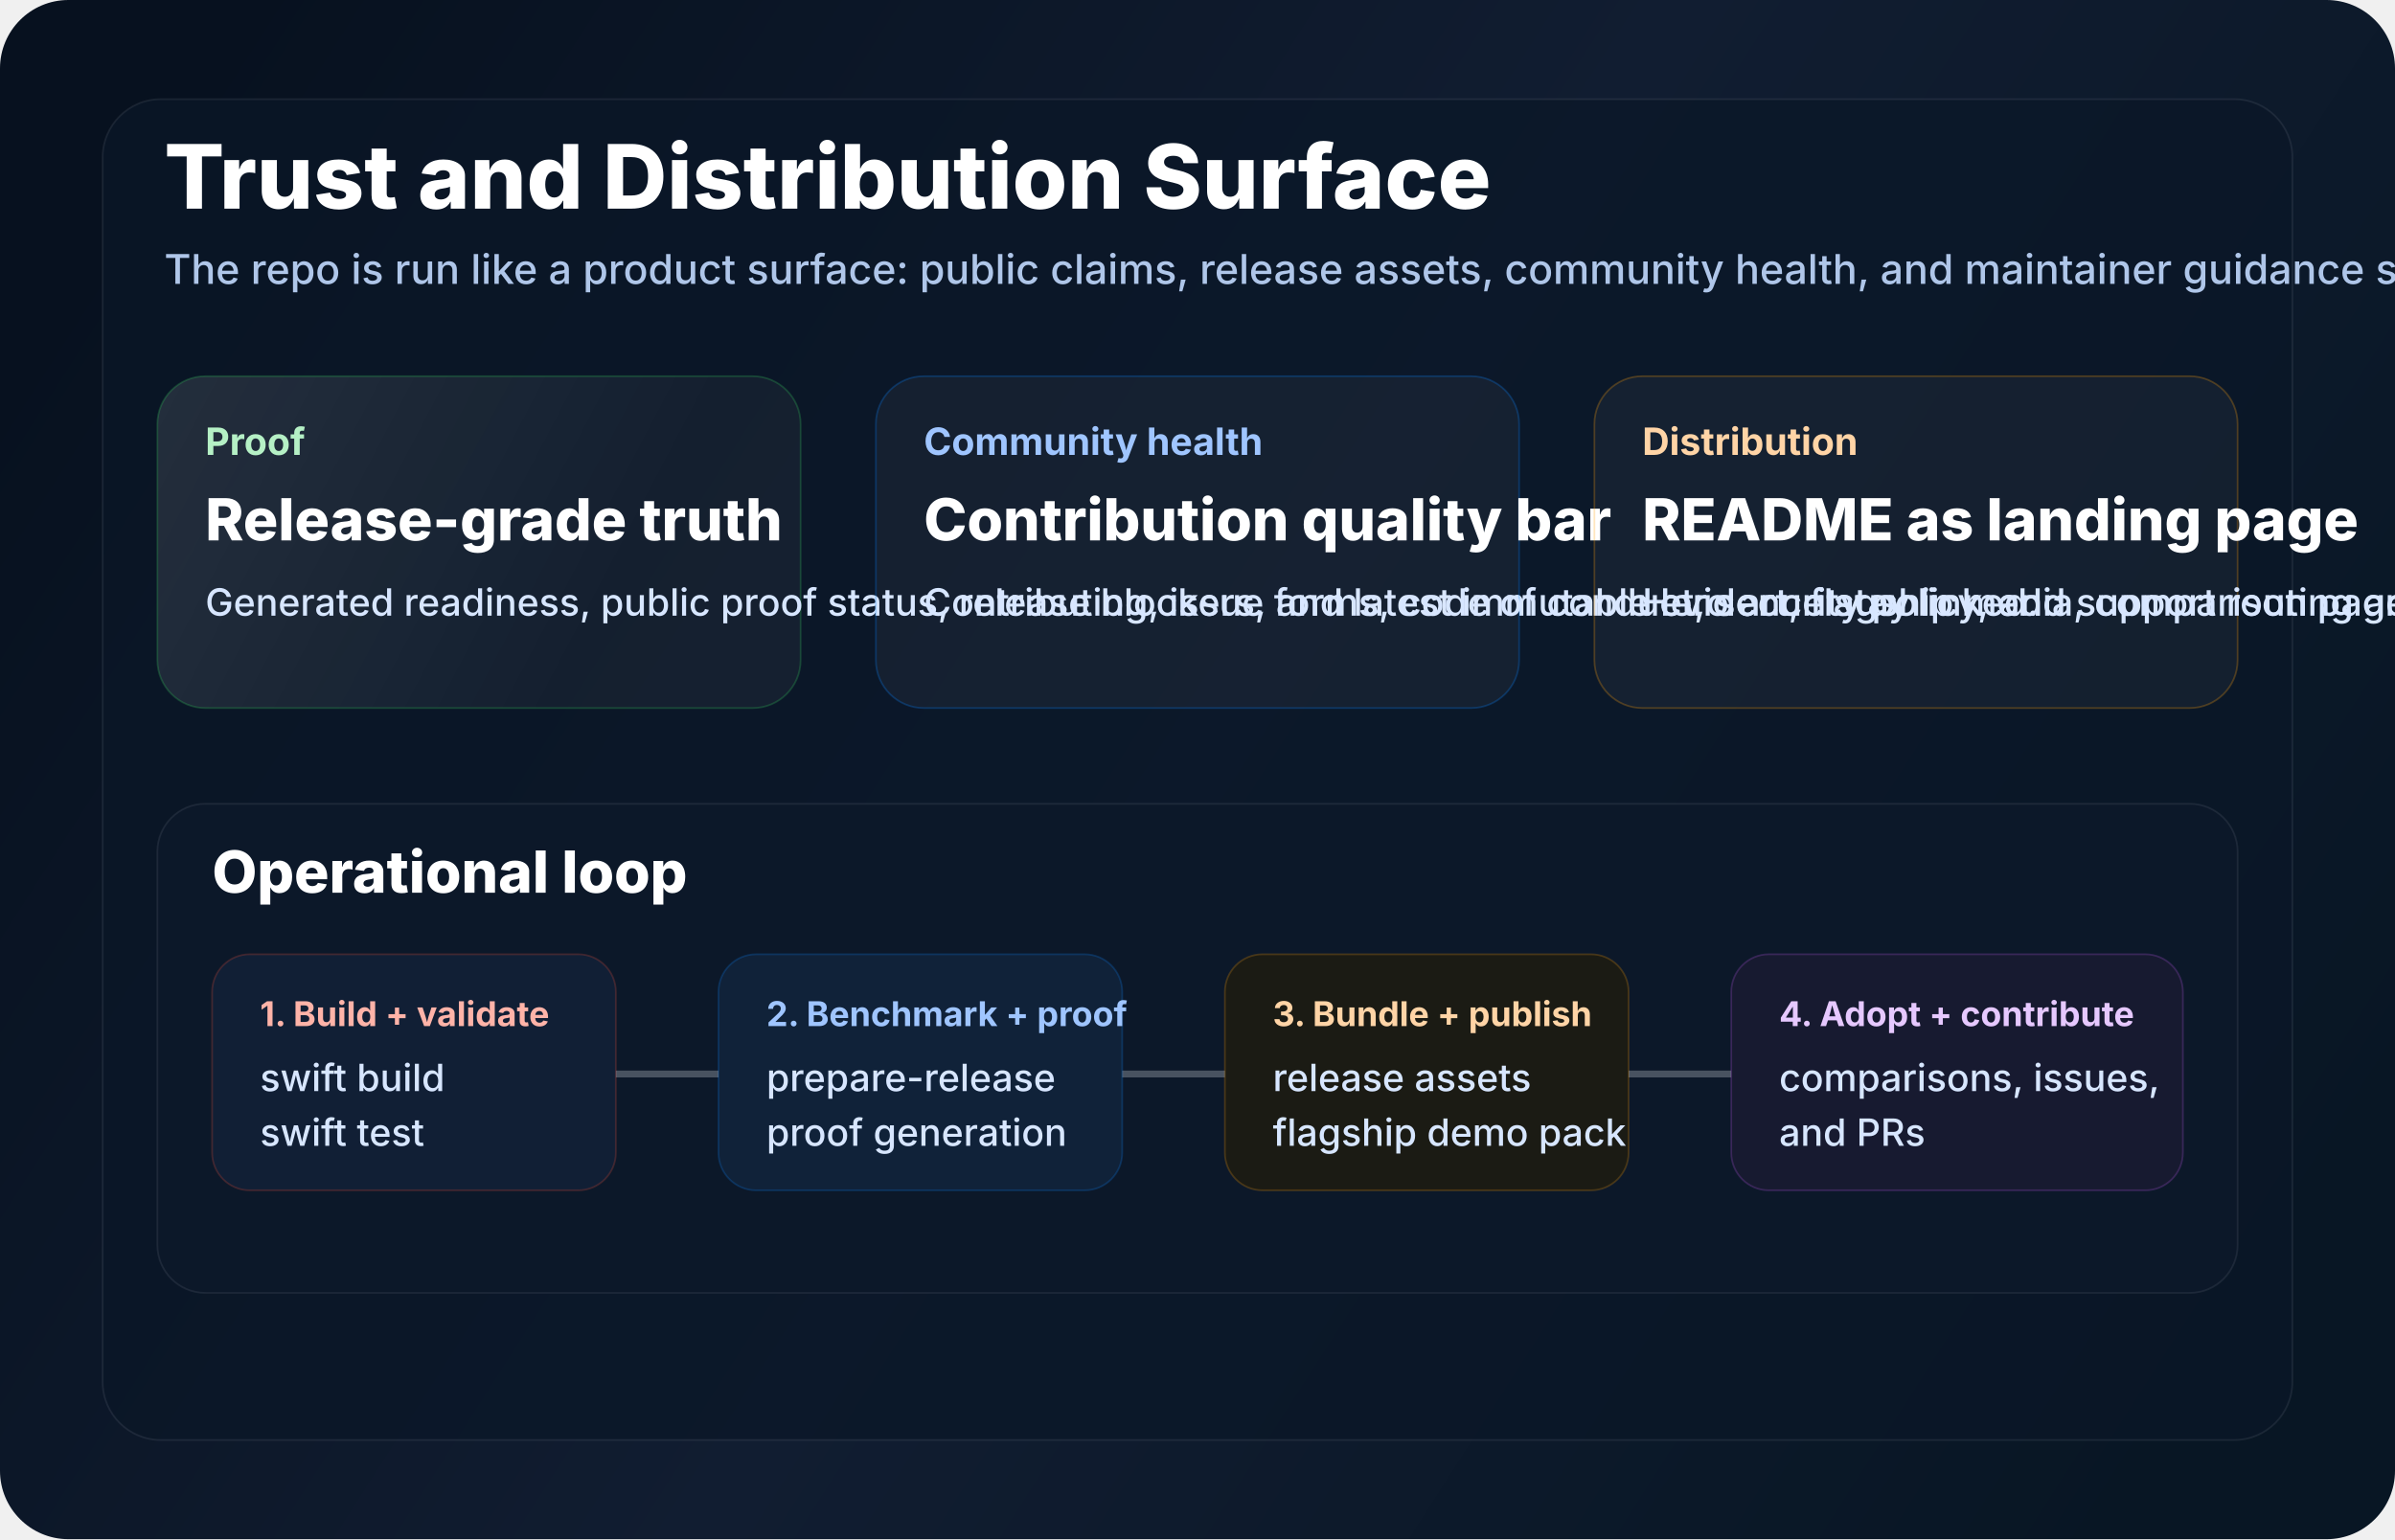
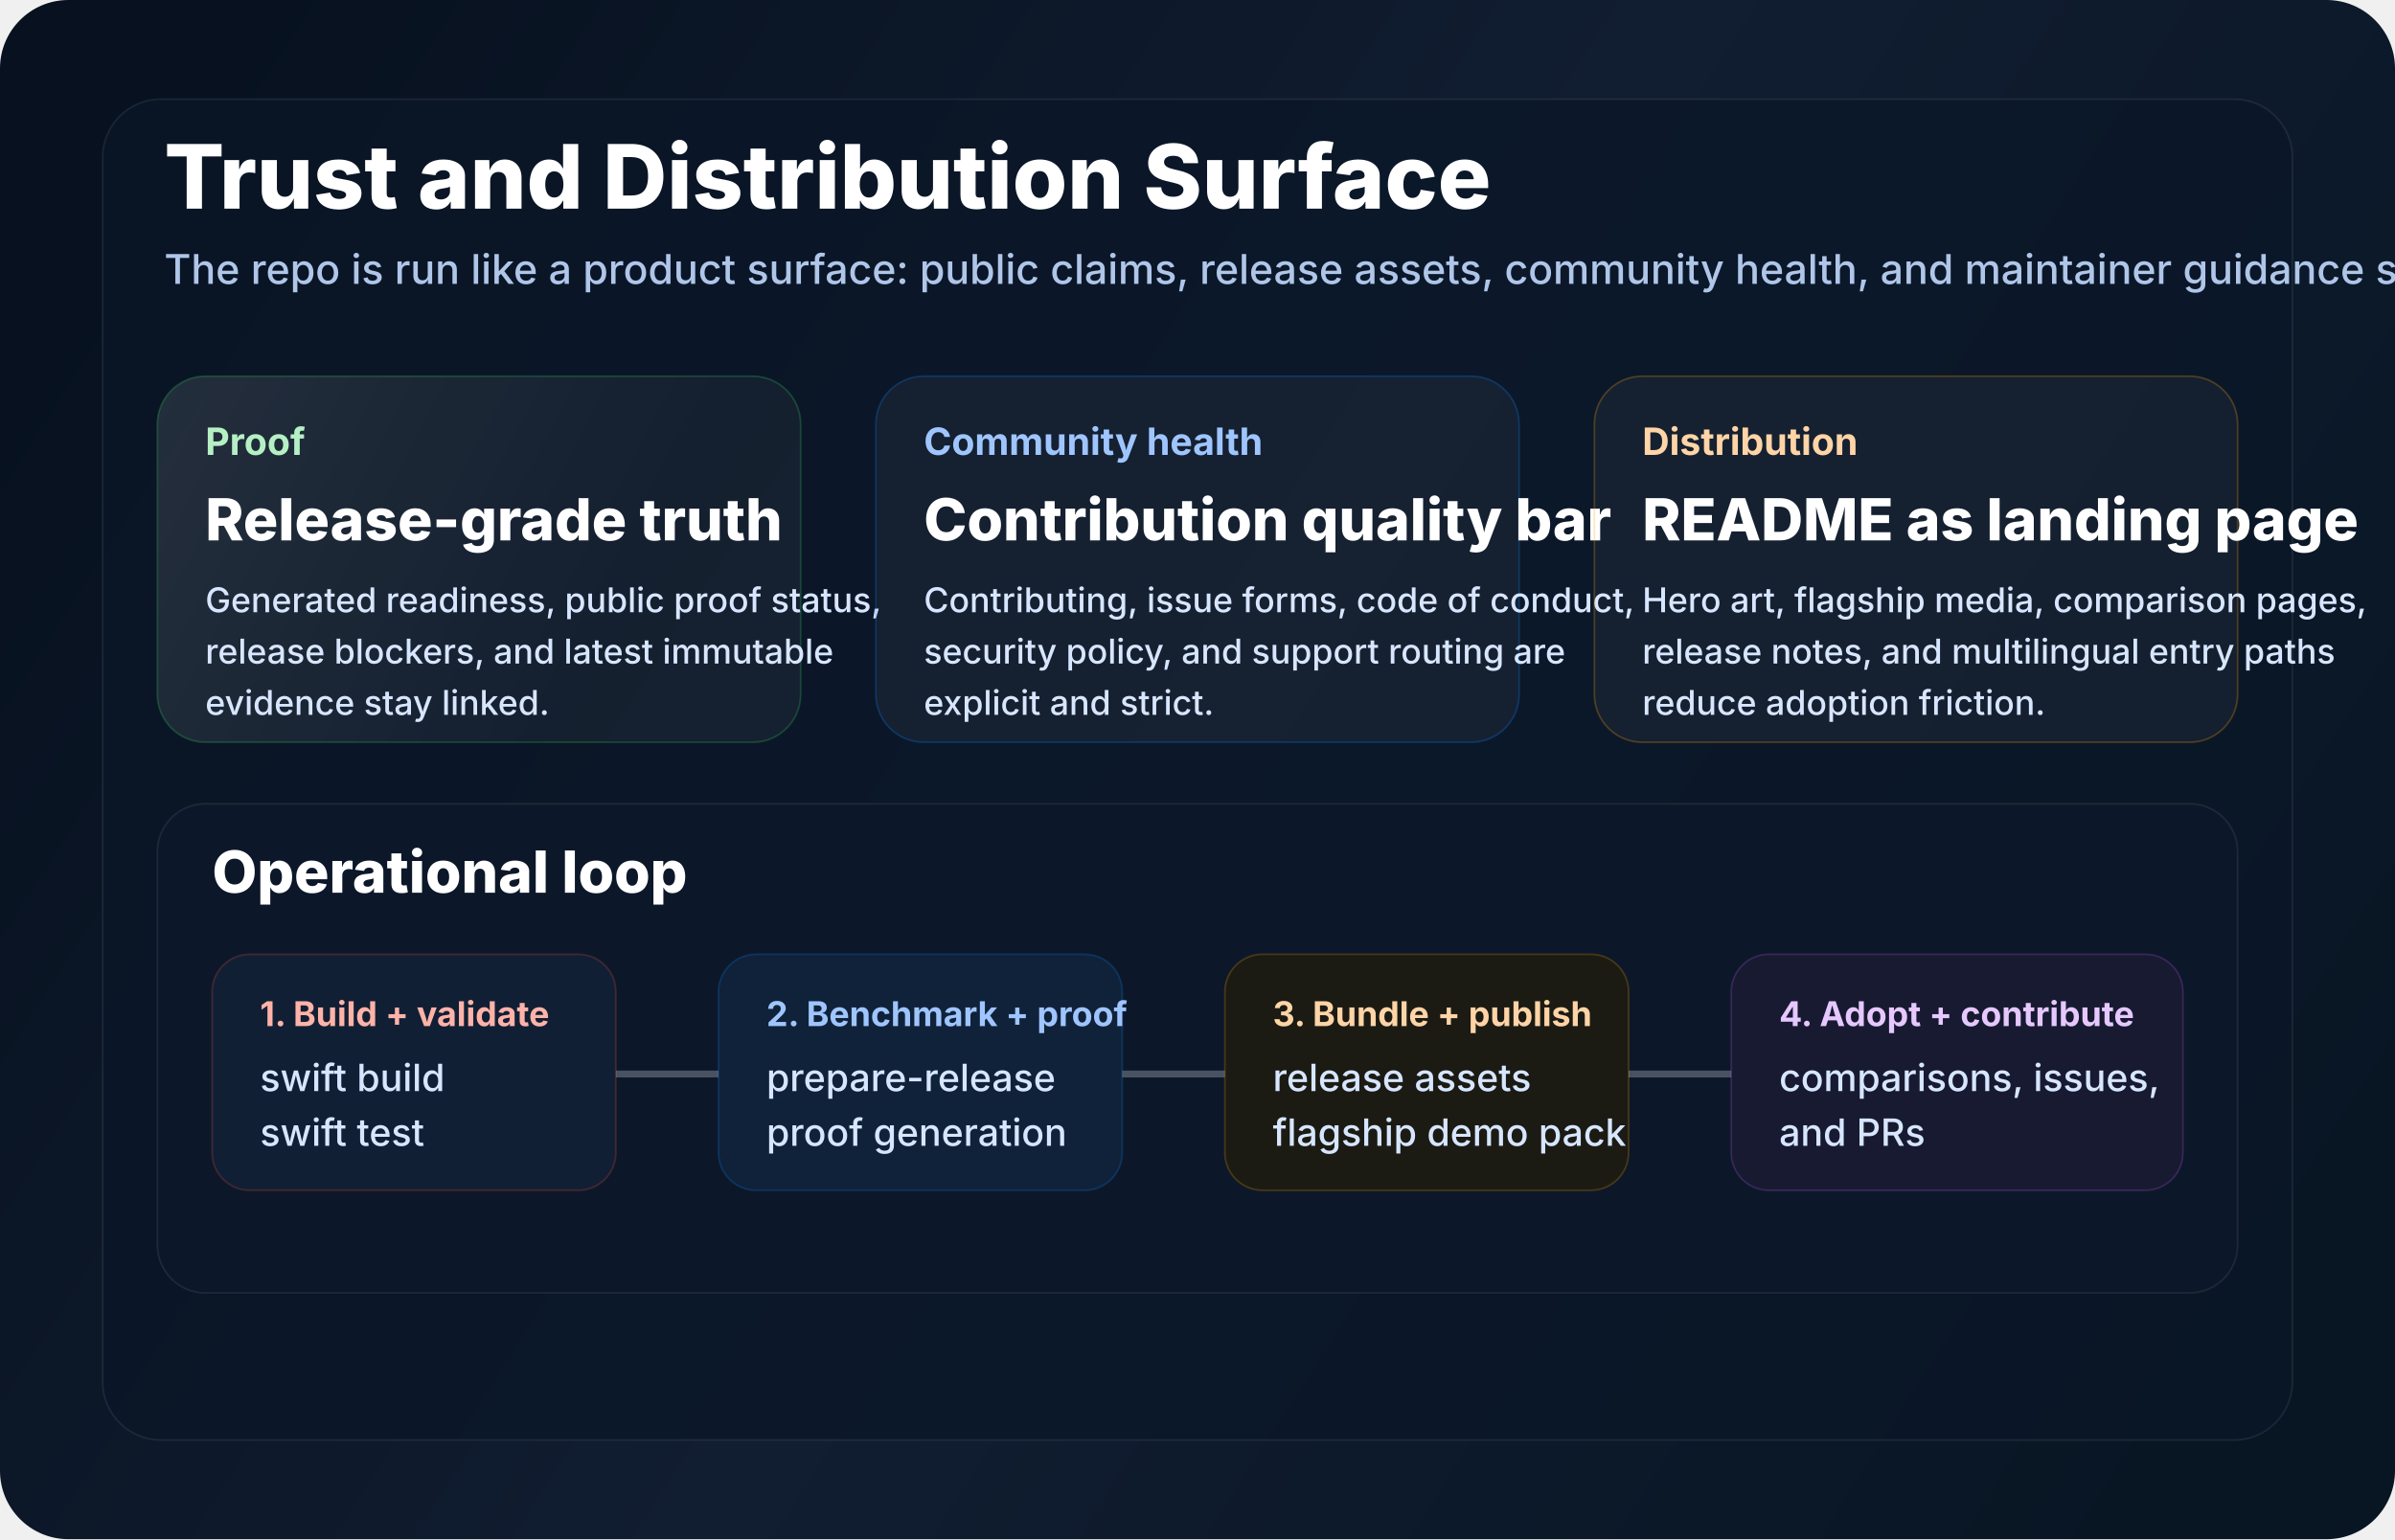
<svg xmlns="http://www.w3.org/2000/svg" width="1400" height="900" viewBox="0 0 1400 900" fill="none">
  <defs>
    <linearGradient id="bg" x1="102" y1="64" x2="1290" y2="826" gradientUnits="userSpaceOnUse">
      <stop stop-color="#07111F" />
      <stop offset="0.5" stop-color="#111D31" />
      <stop offset="1" stop-color="#081624" />
    </linearGradient>
    <linearGradient id="panel" x1="0" y1="0" x2="420" y2="220" gradientUnits="userSpaceOnUse">
      <stop stop-color="#FFFFFF" stop-opacity="0.15" />
      <stop offset="1" stop-color="#FFFFFF" stop-opacity="0.04" />
    </linearGradient>
  </defs>
  <rect width="1400" height="900" rx="40" fill="url(#bg)" />
  <rect x="60" y="58" width="1280" height="784" rx="34" fill="#0B1728" fill-opacity="0.72" stroke="#F2F7FF" stroke-opacity="0.08" />
  <g font-family="-apple-system, BlinkMacSystemFont, 'Segoe UI', sans-serif">
    <text x="96" y="122" fill="#FFFFFF" font-size="52" font-weight="800">Trust and Distribution Surface</text>
    <text x="96" y="166" fill="#AFC6E9" font-size="24" font-weight="500">The repo is run like a product surface: public claims, release assets, community health, and maintainer guidance stay aligned.</text>
  </g>
  <g font-family="-apple-system, BlinkMacSystemFont, 'Segoe UI', sans-serif">
-     <rect x="92" y="220" width="376" height="194" rx="28" fill="url(#panel)" stroke="#34C759" stroke-opacity="0.26" />
+     <rect x="92" y="220" width="376" height="214" rx="28" fill="url(#panel)" stroke="#34C759" stroke-opacity="0.26" />
    <text x="120" y="266" fill="#B5F0C5" font-size="22" font-weight="700">Proof</text>
    <text x="120" y="316" fill="#FFFFFF" font-size="34" font-weight="800">Release-grade truth</text>
-     <text x="120" y="360" fill="#D7E6FF" font-size="22" font-weight="500">Generated readiness, public proof status, release blockers, and latest immutable evidence stay linked.</text>
-     <rect x="512" y="220" width="376" height="194" rx="28" fill="url(#panel)" stroke="#0A84FF" stroke-opacity="0.26" />
+     <text x="120" y="358" fill="#D7E6FF" font-size="20" font-weight="500">Generated readiness, public proof status,</text>
+     <text x="120" y="388" fill="#D7E6FF" font-size="20" font-weight="500">release blockers, and latest immutable</text>
+     <text x="120" y="418" fill="#D7E6FF" font-size="20" font-weight="500">evidence stay linked.</text>
+     <rect x="512" y="220" width="376" height="214" rx="28" fill="url(#panel)" stroke="#0A84FF" stroke-opacity="0.26" />
    <text x="540" y="266" fill="#9FC5FF" font-size="22" font-weight="700">Community health</text>
    <text x="540" y="316" fill="#FFFFFF" font-size="34" font-weight="800">Contribution quality bar</text>
-     <text x="540" y="360" fill="#D7E6FF" font-size="22" font-weight="500">Contributing, issue forms, code of conduct, security policy, and support routing are explicit and strict.</text>
-     <rect x="932" y="220" width="376" height="194" rx="28" fill="url(#panel)" stroke="#FF9F0A" stroke-opacity="0.26" />
+     <text x="540" y="358" fill="#D7E6FF" font-size="20" font-weight="500">Contributing, issue forms, code of conduct,</text>
+     <text x="540" y="388" fill="#D7E6FF" font-size="20" font-weight="500">security policy, and support routing are</text>
+     <text x="540" y="418" fill="#D7E6FF" font-size="20" font-weight="500">explicit and strict.</text>
+     <rect x="932" y="220" width="376" height="214" rx="28" fill="url(#panel)" stroke="#FF9F0A" stroke-opacity="0.26" />
    <text x="960" y="266" fill="#FFD4A6" font-size="22" font-weight="700">Distribution</text>
    <text x="960" y="316" fill="#FFFFFF" font-size="34" font-weight="800">README as landing page</text>
-     <text x="960" y="360" fill="#D7E6FF" font-size="22" font-weight="500">Hero art, flagship media, comparison pages, release notes, and multilingual entry paths reduce adoption friction.</text>
+     <text x="960" y="358" fill="#D7E6FF" font-size="20" font-weight="500">Hero art, flagship media, comparison pages,</text>
+     <text x="960" y="388" fill="#D7E6FF" font-size="20" font-weight="500">release notes, and multilingual entry paths</text>
+     <text x="960" y="418" fill="#D7E6FF" font-size="20" font-weight="500">reduce adoption friction.</text>
    <rect x="92" y="470" width="1216" height="286" rx="28" fill="#0C1829" stroke="#F2F7FF" stroke-opacity="0.08" />
    <text x="124" y="522" fill="#FFFFFF" font-size="34" font-weight="800">Operational loop</text>
    <rect x="124" y="558" width="236" height="138" rx="22" fill="#111F35" stroke="#F05138" stroke-opacity="0.22" />
    <text x="152" y="600" fill="#FFB3A8" font-size="20" font-weight="700">1. Build + validate</text>
    <text x="152" y="638" fill="#D7E6FF" font-size="22" font-weight="500">swift build</text>
    <text x="152" y="670" fill="#D7E6FF" font-size="22" font-weight="500">swift test</text>
    <rect x="420" y="558" width="236" height="138" rx="22" fill="#102239" stroke="#0A84FF" stroke-opacity="0.22" />
    <text x="448" y="600" fill="#9FC5FF" font-size="20" font-weight="700">2. Benchmark + proof</text>
    <text x="448" y="638" fill="#D7E6FF" font-size="22" font-weight="500">prepare-release</text>
    <text x="448" y="670" fill="#D7E6FF" font-size="22" font-weight="500">proof generation</text>
    <rect x="716" y="558" width="236" height="138" rx="22" fill="#1B1B14" stroke="#FF9F0A" stroke-opacity="0.22" />
    <text x="744" y="600" fill="#FFD4A6" font-size="20" font-weight="700">3. Bundle + publish</text>
    <text x="744" y="638" fill="#D7E6FF" font-size="22" font-weight="500">release assets</text>
    <text x="744" y="670" fill="#D7E6FF" font-size="22" font-weight="500">flagship demo pack</text>
    <rect x="1012" y="558" width="264" height="138" rx="22" fill="#171A30" stroke="#BF5AF2" stroke-opacity="0.22" />
    <text x="1040" y="600" fill="#E6C8FF" font-size="20" font-weight="700">4. Adopt + contribute</text>
    <text x="1040" y="638" fill="#D7E6FF" font-size="22" font-weight="500">comparisons, issues,</text>
    <text x="1040" y="670" fill="#D7E6FF" font-size="22" font-weight="500">and PRs</text>
  </g>
  <path d="M360 628H420" stroke="#F2F7FF" stroke-opacity="0.26" stroke-width="4" />
  <path d="M656 628H716" stroke="#F2F7FF" stroke-opacity="0.26" stroke-width="4" />
  <path d="M952 628H1012" stroke="#F2F7FF" stroke-opacity="0.26" stroke-width="4" />
</svg>
